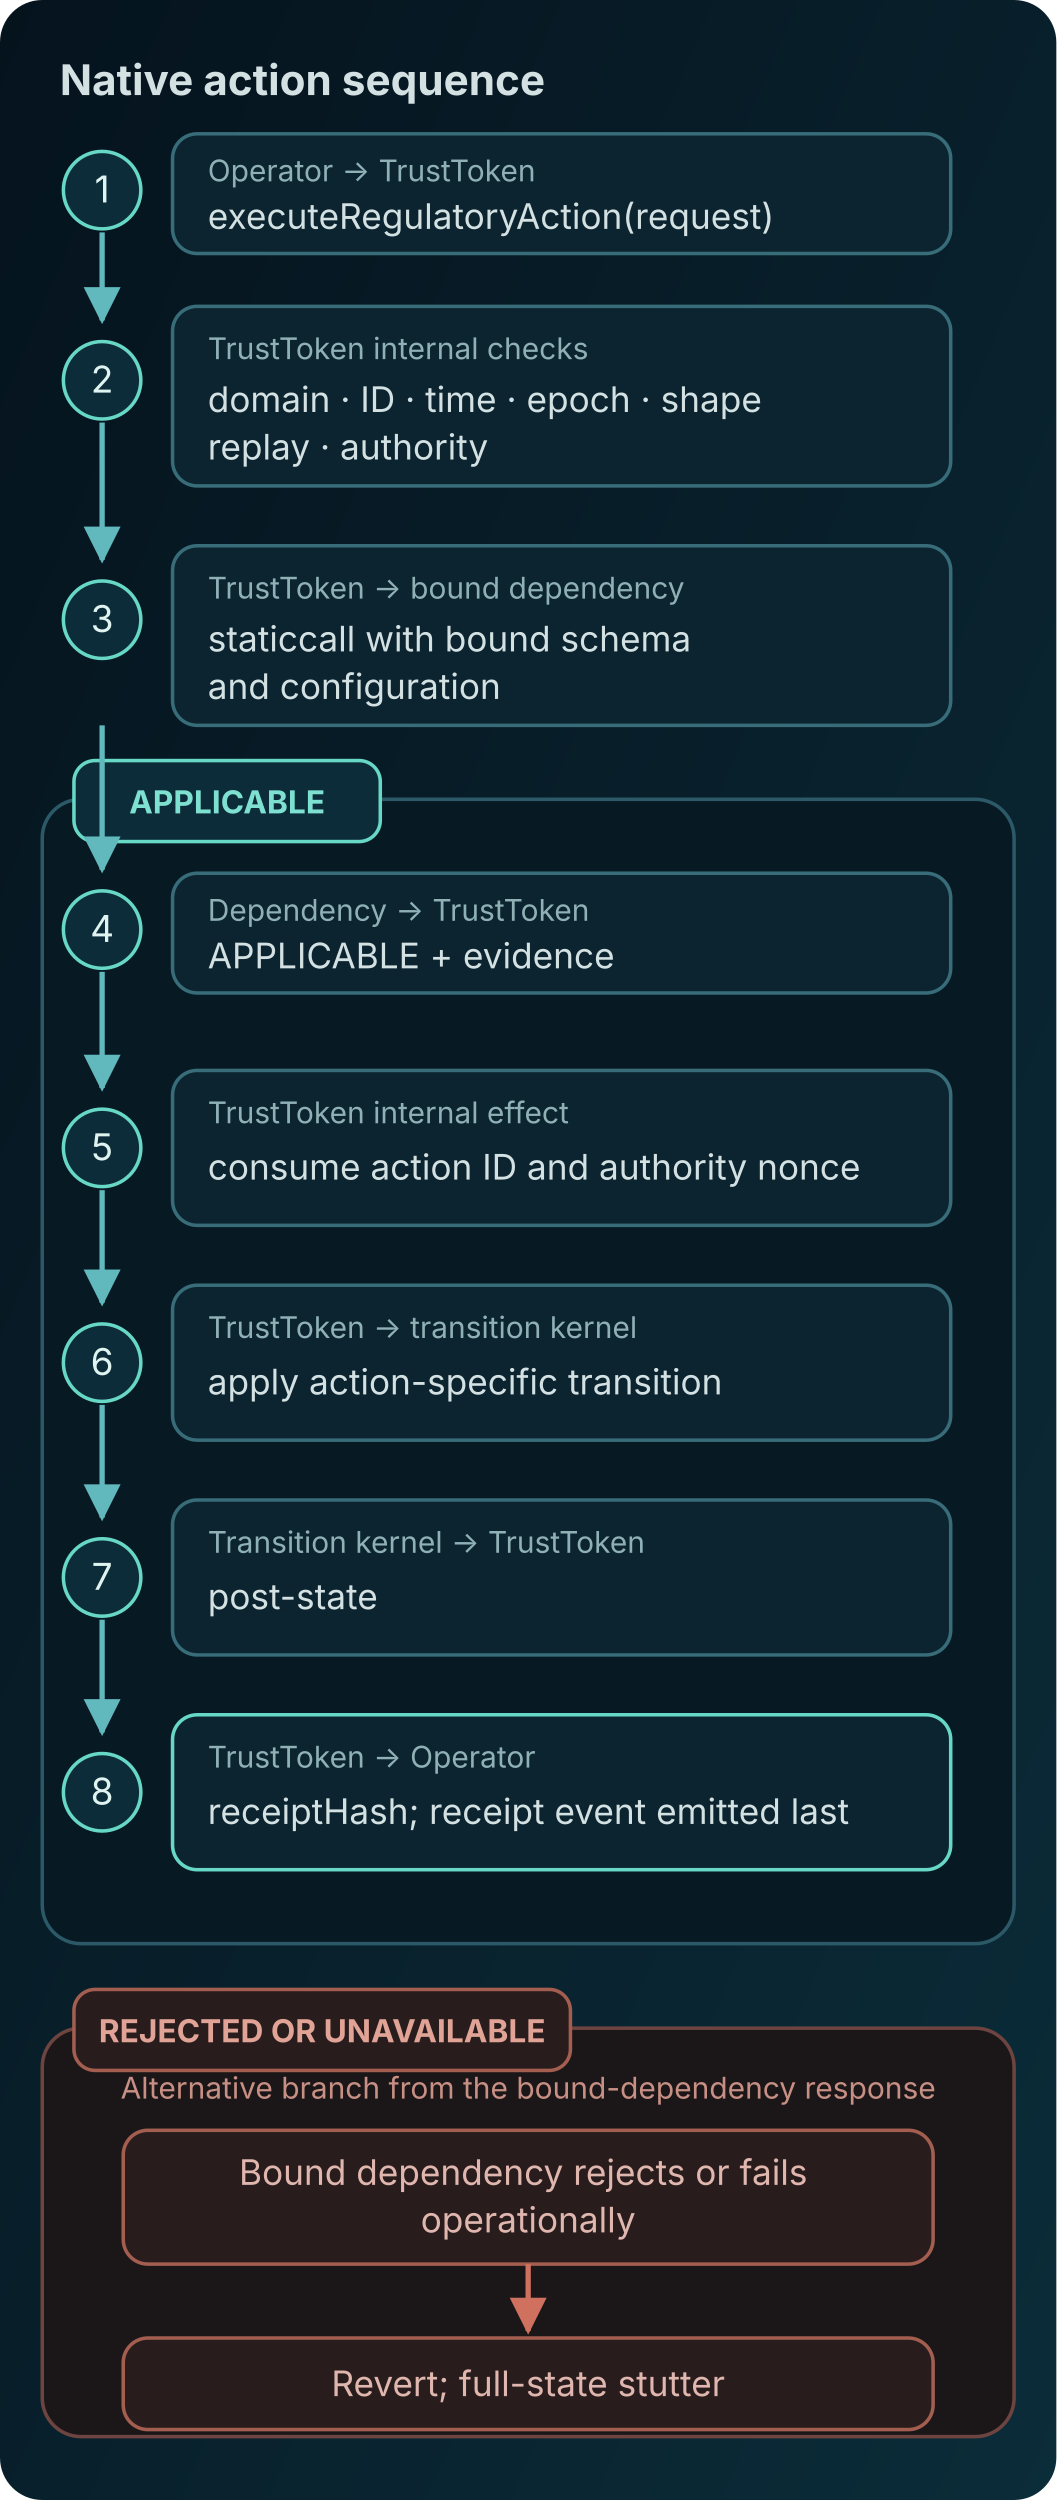
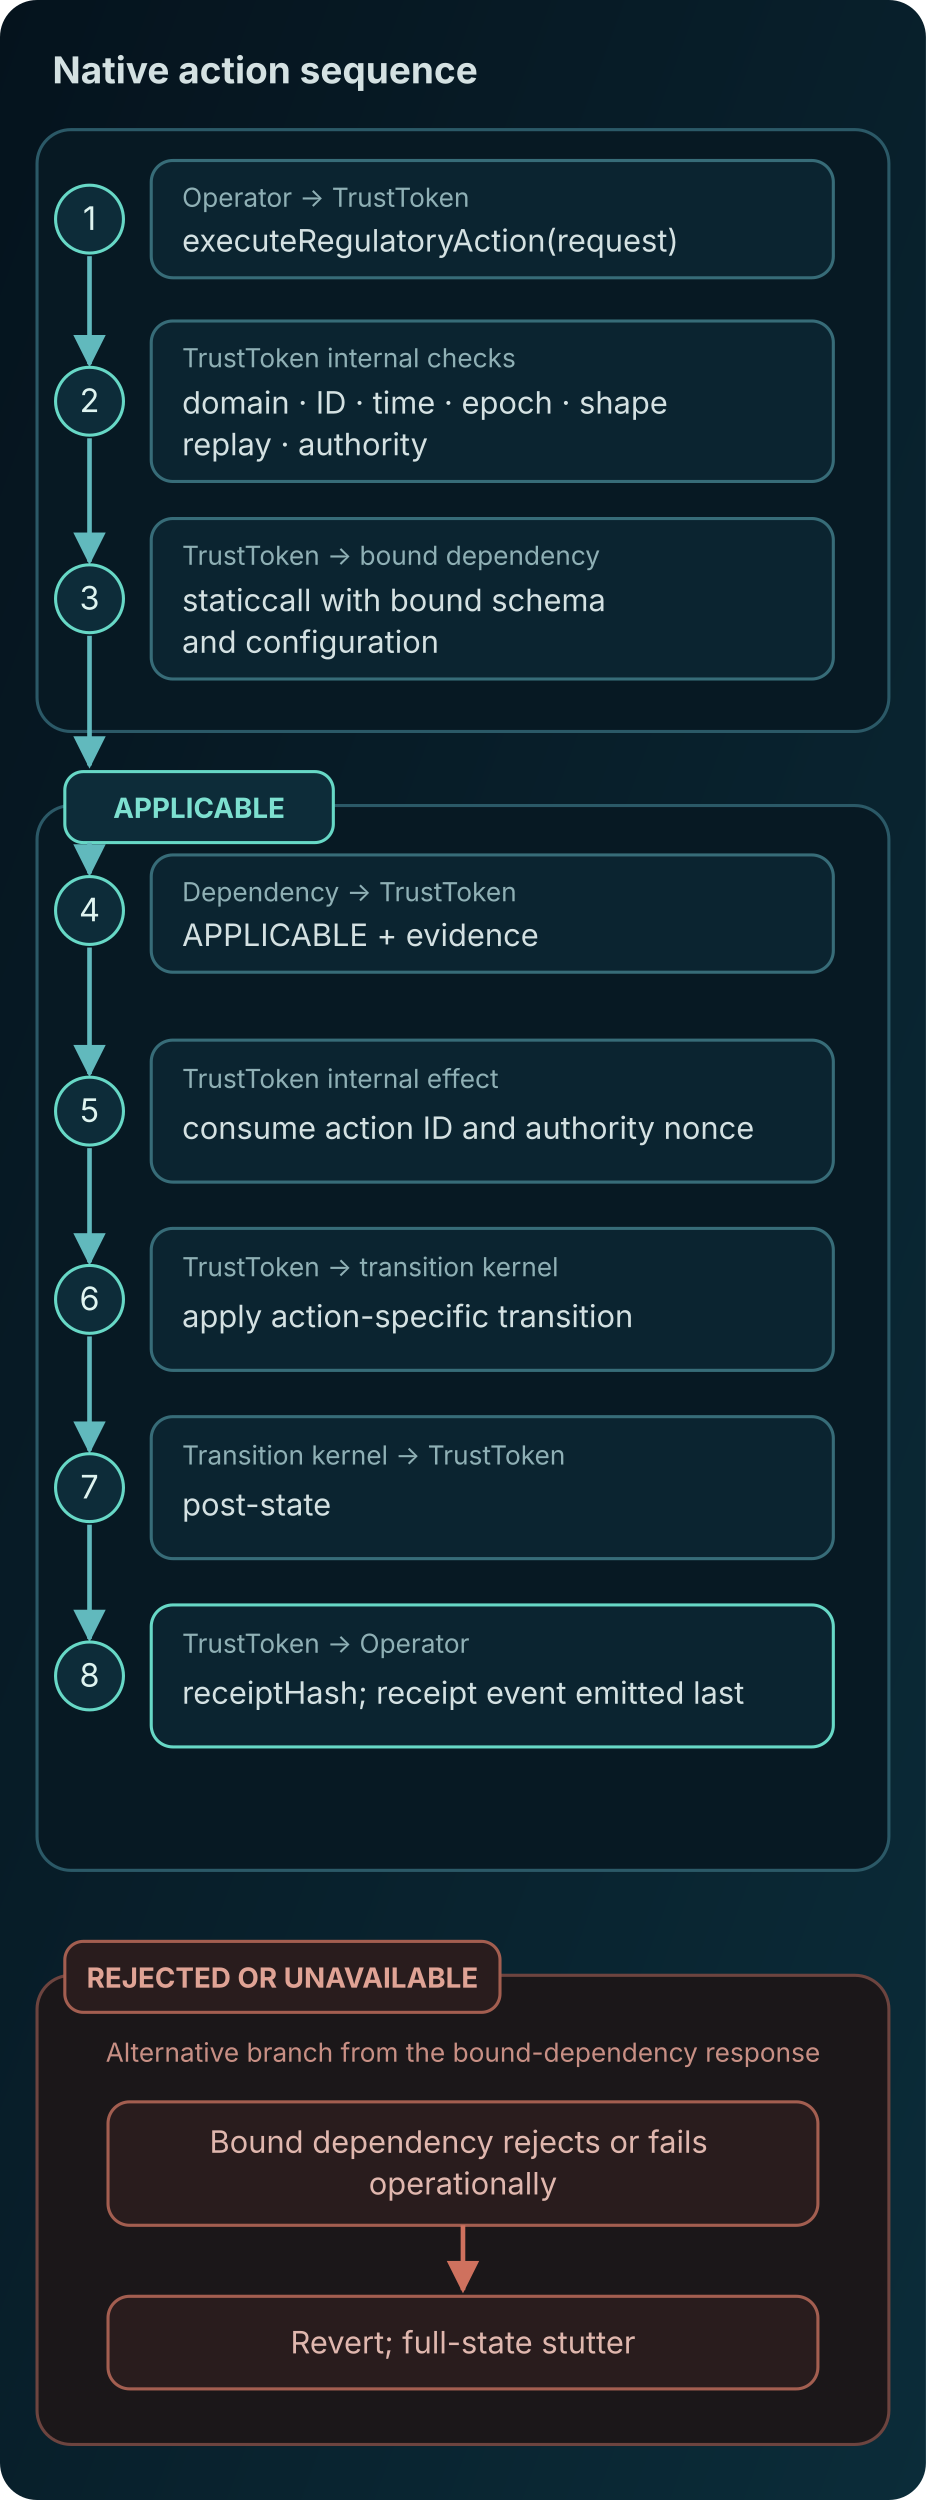
- <svg xmlns="http://www.w3.org/2000/svg" width="600" height="1420" viewBox="0 0 600 1420" preserveAspectRatio="xMidYMid meet" role="img" aria-labelledby="ns-title ns-desc">
+ <svg xmlns="http://www.w3.org/2000/svg" width="600" height="1620" viewBox="0 0 600 1620" preserveAspectRatio="xMidYMid meet" role="img" aria-labelledby="ns-title ns-desc">
  <defs>
    <linearGradient id="bg" x1="0" y1="0" x2="1" y2="1">
      <stop offset="0" stop-color="#05131d" />
      <stop offset="1" stop-color="#0b2c39" />
    </linearGradient>
    <marker id="arrow" viewBox="0 0 10 10" refX="9" refY="5" markerWidth="7" markerHeight="7" orient="auto">
      <path d="M0 0 10 5 0 10Z" fill="#61b9bd" />
    </marker>
    <marker id="coral" viewBox="0 0 10 10" refX="9" refY="5" markerWidth="7" markerHeight="7" orient="auto">
      <path d="M0 0 10 5 0 10Z" fill="#cf715e" />
    </marker>
-     <style>.box{fill:#0b2430;stroke:#376c78;stroke-width:2}.head{font:700 24px Inter,Segoe UI,Arial,sans-serif;fill:#d4e1e2}.text{font:20px Inter,Segoe UI,Arial,sans-serif;fill:#d4e1e2}.small{font:17px Inter,Segoe UI,Arial,sans-serif;fill:#8fb0b5}.step{fill:none;stroke:#61b9bd;stroke-width:3;marker-end:url(#arrow)}</style>
+     <style>.stage{fill:#071923;stroke:#2b5967;stroke-width:2}.box{fill:#0b2430;stroke:#376c78;stroke-width:2}.head{font:700 24px Inter,Segoe UI,Arial,sans-serif;fill:#d4e1e2}.text{font:20px Inter,Segoe UI,Arial,sans-serif;fill:#d4e1e2}.small{font:17px Inter,Segoe UI,Arial,sans-serif;fill:#8fb0b5}.step{fill:none;stroke:#61b9bd;stroke-width:3;marker-end:url(#arrow)}</style>
  </defs>
-   <rect width="600" height="1420" rx="24" fill="url(#bg)" />
+   <rect width="600" height="1620" rx="24" fill="url(#bg)" />
  <text class="head" x="34" y="54">Native action sequence</text>
+   <rect class="stage" x="24" y="84" width="552" height="390" rx="22" />
  <g font-family="Inter,Segoe UI,Arial,sans-serif">
-     <circle cx="58" cy="108" r="22" fill="#0d2c39" stroke="#67d8c6" stroke-width="2" />
-     <text x="58" y="115" text-anchor="middle" font-size="21" fill="#dff4f0">1</text>
-     <rect class="box" x="98" y="76" width="442" height="68" rx="14" />
-     <text class="small" x="118" y="103">Operator → TrustToken</text>
-     <text class="text" x="118" y="130">executeRegulatoryAction(request)</text>
-     <path class="step" d="M58 132v50" />
-     <circle cx="58" cy="216" r="22" fill="#0d2c39" stroke="#67d8c6" stroke-width="2" />
-     <text x="58" y="223" text-anchor="middle" font-size="21" fill="#dff4f0">2</text>
-     <rect class="box" x="98" y="174" width="442" height="102" rx="14" />
-     <text class="small" x="118" y="204">TrustToken internal checks</text>
-     <text class="text" x="118" y="234">
+     <circle cx="58" cy="142" r="22" fill="#0d2c39" stroke="#67d8c6" stroke-width="2" />
+     <text x="58" y="149" text-anchor="middle" font-size="21" fill="#dff4f0">1</text>
+     <rect class="box" x="98" y="104" width="442" height="76" rx="14" />
+     <text class="small" x="118" y="134">Operator → TrustToken</text>
+     <text class="text" x="118" y="163">executeRegulatoryAction(request)</text>
+     <path class="step" d="M58 166v70" />
+     <circle cx="58" cy="260" r="22" fill="#0d2c39" stroke="#67d8c6" stroke-width="2" />
+     <text x="58" y="267" text-anchor="middle" font-size="21" fill="#dff4f0">2</text>
+     <rect class="box" x="98" y="208" width="442" height="104" rx="14" />
+     <text class="small" x="118" y="238">TrustToken internal checks</text>
+     <text class="text" x="118" y="268">
      <tspan x="118">domain · ID · time · epoch · shape</tspan>
      <tspan x="118" dy="27">replay · authority</tspan>
    </text>
-     <path class="step" d="M58 240v78" />
-     <circle cx="58" cy="352" r="22" fill="#0d2c39" stroke="#67d8c6" stroke-width="2" />
-     <text x="58" y="359" text-anchor="middle" font-size="21" fill="#dff4f0">3</text>
-     <rect class="box" x="98" y="310" width="442" height="102" rx="14" />
-     <text class="small" x="118" y="340">TrustToken → bound dependency</text>
-     <text class="text" x="118" y="370">
+     <path class="step" d="M58 284v80" />
+     <circle cx="58" cy="388" r="22" fill="#0d2c39" stroke="#67d8c6" stroke-width="2" />
+     <text x="58" y="395" text-anchor="middle" font-size="21" fill="#dff4f0">3</text>
+     <rect class="box" x="98" y="336" width="442" height="104" rx="14" />
+     <text class="small" x="118" y="366">TrustToken → bound dependency</text>
+     <text class="text" x="118" y="396">
      <tspan x="118">staticcall with bound schema</tspan>
      <tspan x="118" dy="27">and configuration</tspan>
    </text>
  </g>
-   <rect x="24" y="454" width="552" height="650" rx="22" fill="#071923" stroke="#2b5967" stroke-width="2" />
-   <rect x="42" y="432" width="174" height="46" rx="12" fill="#0d2c39" stroke="#67d8c6" stroke-width="2" />
-   <text x="129" y="462" text-anchor="middle" font-family="Inter,Segoe UI,Arial,sans-serif" font-size="18" font-weight="700" fill="#7de0d0">APPLICABLE</text>
-   <path class="step" d="M58 412v82" />
+   <path class="step" d="M58 412v84" />
+   <rect class="stage" x="24" y="522" width="552" height="690" rx="22" />
+   <rect x="42" y="500" width="174" height="46" rx="12" fill="#0d2c39" stroke="#67d8c6" stroke-width="2" />
+   <text x="129" y="530" text-anchor="middle" font-family="Inter,Segoe UI,Arial,sans-serif" font-size="18" font-weight="700" fill="#7de0d0">APPLICABLE</text>
+   <path class="step" d="M58 546v20" />
  <g font-family="Inter,Segoe UI,Arial,sans-serif">
-     <circle cx="58" cy="528" r="22" fill="#0d2c39" stroke="#67d8c6" stroke-width="2" />
-     <text x="58" y="535" text-anchor="middle" font-size="21" fill="#dff4f0">4</text>
-     <rect class="box" x="98" y="496" width="442" height="68" rx="14" />
-     <text class="small" x="118" y="523">Dependency → TrustToken</text>
-     <text class="text" x="118" y="550">APPLICABLE + evidence</text>
-     <path class="step" d="M58 552v66" />
-     <circle cx="58" cy="652" r="22" fill="#0d2c39" stroke="#67d8c6" stroke-width="2" />
-     <text x="58" y="659" text-anchor="middle" font-size="21" fill="#dff4f0">5</text>
-     <rect class="box" x="98" y="608" width="442" height="88" rx="14" />
-     <text class="small" x="118" y="638">TrustToken internal effect</text>
-     <text class="text" x="118" y="670">consume action ID and authority nonce</text>
-     <path class="step" d="M58 676v64" />
-     <circle cx="58" cy="774" r="22" fill="#0d2c39" stroke="#67d8c6" stroke-width="2" />
-     <text x="58" y="781" text-anchor="middle" font-size="21" fill="#dff4f0">6</text>
-     <rect class="box" x="98" y="730" width="442" height="88" rx="14" />
-     <text class="small" x="118" y="760">TrustToken → transition kernel</text>
-     <text class="text" x="118" y="792">apply action-specific transition</text>
-     <path class="step" d="M58 798v64" />
-     <circle cx="58" cy="896" r="22" fill="#0d2c39" stroke="#67d8c6" stroke-width="2" />
-     <text x="58" y="903" text-anchor="middle" font-size="21" fill="#dff4f0">7</text>
-     <rect class="box" x="98" y="852" width="442" height="88" rx="14" />
-     <text class="small" x="118" y="882">Transition kernel → TrustToken</text>
-     <text class="text" x="118" y="914">post-state</text>
-     <path class="step" d="M58 920v64" />
-     <circle cx="58" cy="1018" r="22" fill="#0d2c39" stroke="#67d8c6" stroke-width="2" />
-     <text x="58" y="1025" text-anchor="middle" font-size="21" fill="#dff4f0">8</text>
-     <rect x="98" y="974" width="442" height="88" rx="14" fill="#0b2430" stroke="#67d8c6" stroke-width="2" />
-     <text class="small" x="118" y="1004">TrustToken → Operator</text>
-     <text class="text" x="118" y="1036">receiptHash; receipt event emitted last</text>
+     <circle cx="58" cy="590" r="22" fill="#0d2c39" stroke="#67d8c6" stroke-width="2" />
+     <text x="58" y="597" text-anchor="middle" font-size="21" fill="#dff4f0">4</text>
+     <rect class="box" x="98" y="554" width="442" height="76" rx="14" />
+     <text class="small" x="118" y="584">Dependency → TrustToken</text>
+     <text class="text" x="118" y="613">APPLICABLE + evidence</text>
+     <path class="step" d="M58 614v82" />
+     <circle cx="58" cy="720" r="22" fill="#0d2c39" stroke="#67d8c6" stroke-width="2" />
+     <text x="58" y="727" text-anchor="middle" font-size="21" fill="#dff4f0">5</text>
+     <rect class="box" x="98" y="674" width="442" height="92" rx="14" />
+     <text class="small" x="118" y="705">TrustToken internal effect</text>
+     <text class="text" x="118" y="738">consume action ID and authority nonce</text>
+     <path class="step" d="M58 744v74" />
+     <circle cx="58" cy="842" r="22" fill="#0d2c39" stroke="#67d8c6" stroke-width="2" />
+     <text x="58" y="849" text-anchor="middle" font-size="21" fill="#dff4f0">6</text>
+     <rect class="box" x="98" y="796" width="442" height="92" rx="14" />
+     <text class="small" x="118" y="827">TrustToken → transition kernel</text>
+     <text class="text" x="118" y="860">apply action-specific transition</text>
+     <path class="step" d="M58 866v74" />
+     <circle cx="58" cy="964" r="22" fill="#0d2c39" stroke="#67d8c6" stroke-width="2" />
+     <text x="58" y="971" text-anchor="middle" font-size="21" fill="#dff4f0">7</text>
+     <rect class="box" x="98" y="918" width="442" height="92" rx="14" />
+     <text class="small" x="118" y="949">Transition kernel → TrustToken</text>
+     <text class="text" x="118" y="982">post-state</text>
+     <path class="step" d="M58 988v74" />
+     <circle cx="58" cy="1086" r="22" fill="#0d2c39" stroke="#67d8c6" stroke-width="2" />
+     <text x="58" y="1093" text-anchor="middle" font-size="21" fill="#dff4f0">8</text>
+     <rect x="98" y="1040" width="442" height="92" rx="14" fill="#0b2430" stroke="#67d8c6" stroke-width="2" />
+     <text class="small" x="118" y="1071">TrustToken → Operator</text>
+     <text class="text" x="118" y="1104">receiptHash; receipt event emitted last</text>
  </g>
-   <rect x="24" y="1152" width="552" height="232" rx="22" fill="#1b1719" stroke="#6d443f" stroke-width="2" />
-   <rect x="42" y="1130" width="282" height="46" rx="12" fill="#291c1d" stroke="#a35e50" stroke-width="2" />
-   <text x="183" y="1160" text-anchor="middle" font-family="Inter,Segoe UI,Arial,sans-serif" font-size="18" font-weight="700" fill="#e0a395">REJECTED OR UNAVAILABLE</text>
-   <text x="300" y="1192" text-anchor="middle" font-family="Inter,Segoe UI,Arial,sans-serif" font-size="17" fill="#c88f84">Alternative branch from the bound-dependency response</text>
-   <rect x="70" y="1210" width="460" height="76" rx="14" fill="#291c1d" stroke="#a35e50" stroke-width="2" />
-   <text x="300" y="1241" text-anchor="middle" font-family="Inter,Segoe UI,Arial,sans-serif" font-size="20" fill="#e0b7ae">
+   <rect x="24" y="1280" width="552" height="304" rx="22" fill="#1b1719" stroke="#6d443f" stroke-width="2" />
+   <rect x="42" y="1258" width="282" height="46" rx="12" fill="#291c1d" stroke="#a35e50" stroke-width="2" />
+   <text x="183" y="1288" text-anchor="middle" font-family="Inter,Segoe UI,Arial,sans-serif" font-size="18" font-weight="700" fill="#e0a395">REJECTED OR UNAVAILABLE</text>
+   <text x="300" y="1336" text-anchor="middle" font-family="Inter,Segoe UI,Arial,sans-serif" font-size="17" fill="#c88f84">Alternative branch from the bound-dependency response</text>
+   <rect x="70" y="1362" width="460" height="80" rx="14" fill="#291c1d" stroke="#a35e50" stroke-width="2" />
+   <text x="300" y="1395" text-anchor="middle" font-family="Inter,Segoe UI,Arial,sans-serif" font-size="20" fill="#e0b7ae">
    <tspan x="300">Bound dependency rejects or fails</tspan>
    <tspan x="300" dy="27">operationally</tspan>
  </text>
-   <path d="M300 1286v38" fill="none" stroke="#cf715e" stroke-width="3" marker-end="url(#coral)" />
-   <rect x="70" y="1328" width="460" height="52" rx="14" fill="#291c1d" stroke="#a35e50" stroke-width="2" />
-   <text x="300" y="1361" text-anchor="middle" font-family="Inter,Segoe UI,Arial,sans-serif" font-size="20" fill="#e0b7ae">Revert; full-state stutter</text>
+   <path d="M300 1442v42" fill="none" stroke="#cf715e" stroke-width="3" marker-end="url(#coral)" />
+   <rect x="70" y="1488" width="460" height="60" rx="14" fill="#291c1d" stroke="#a35e50" stroke-width="2" />
+   <text x="300" y="1525" text-anchor="middle" font-family="Inter,Segoe UI,Arial,sans-serif" font-size="20" fill="#e0b7ae">Revert; full-state stutter</text>
</svg>
